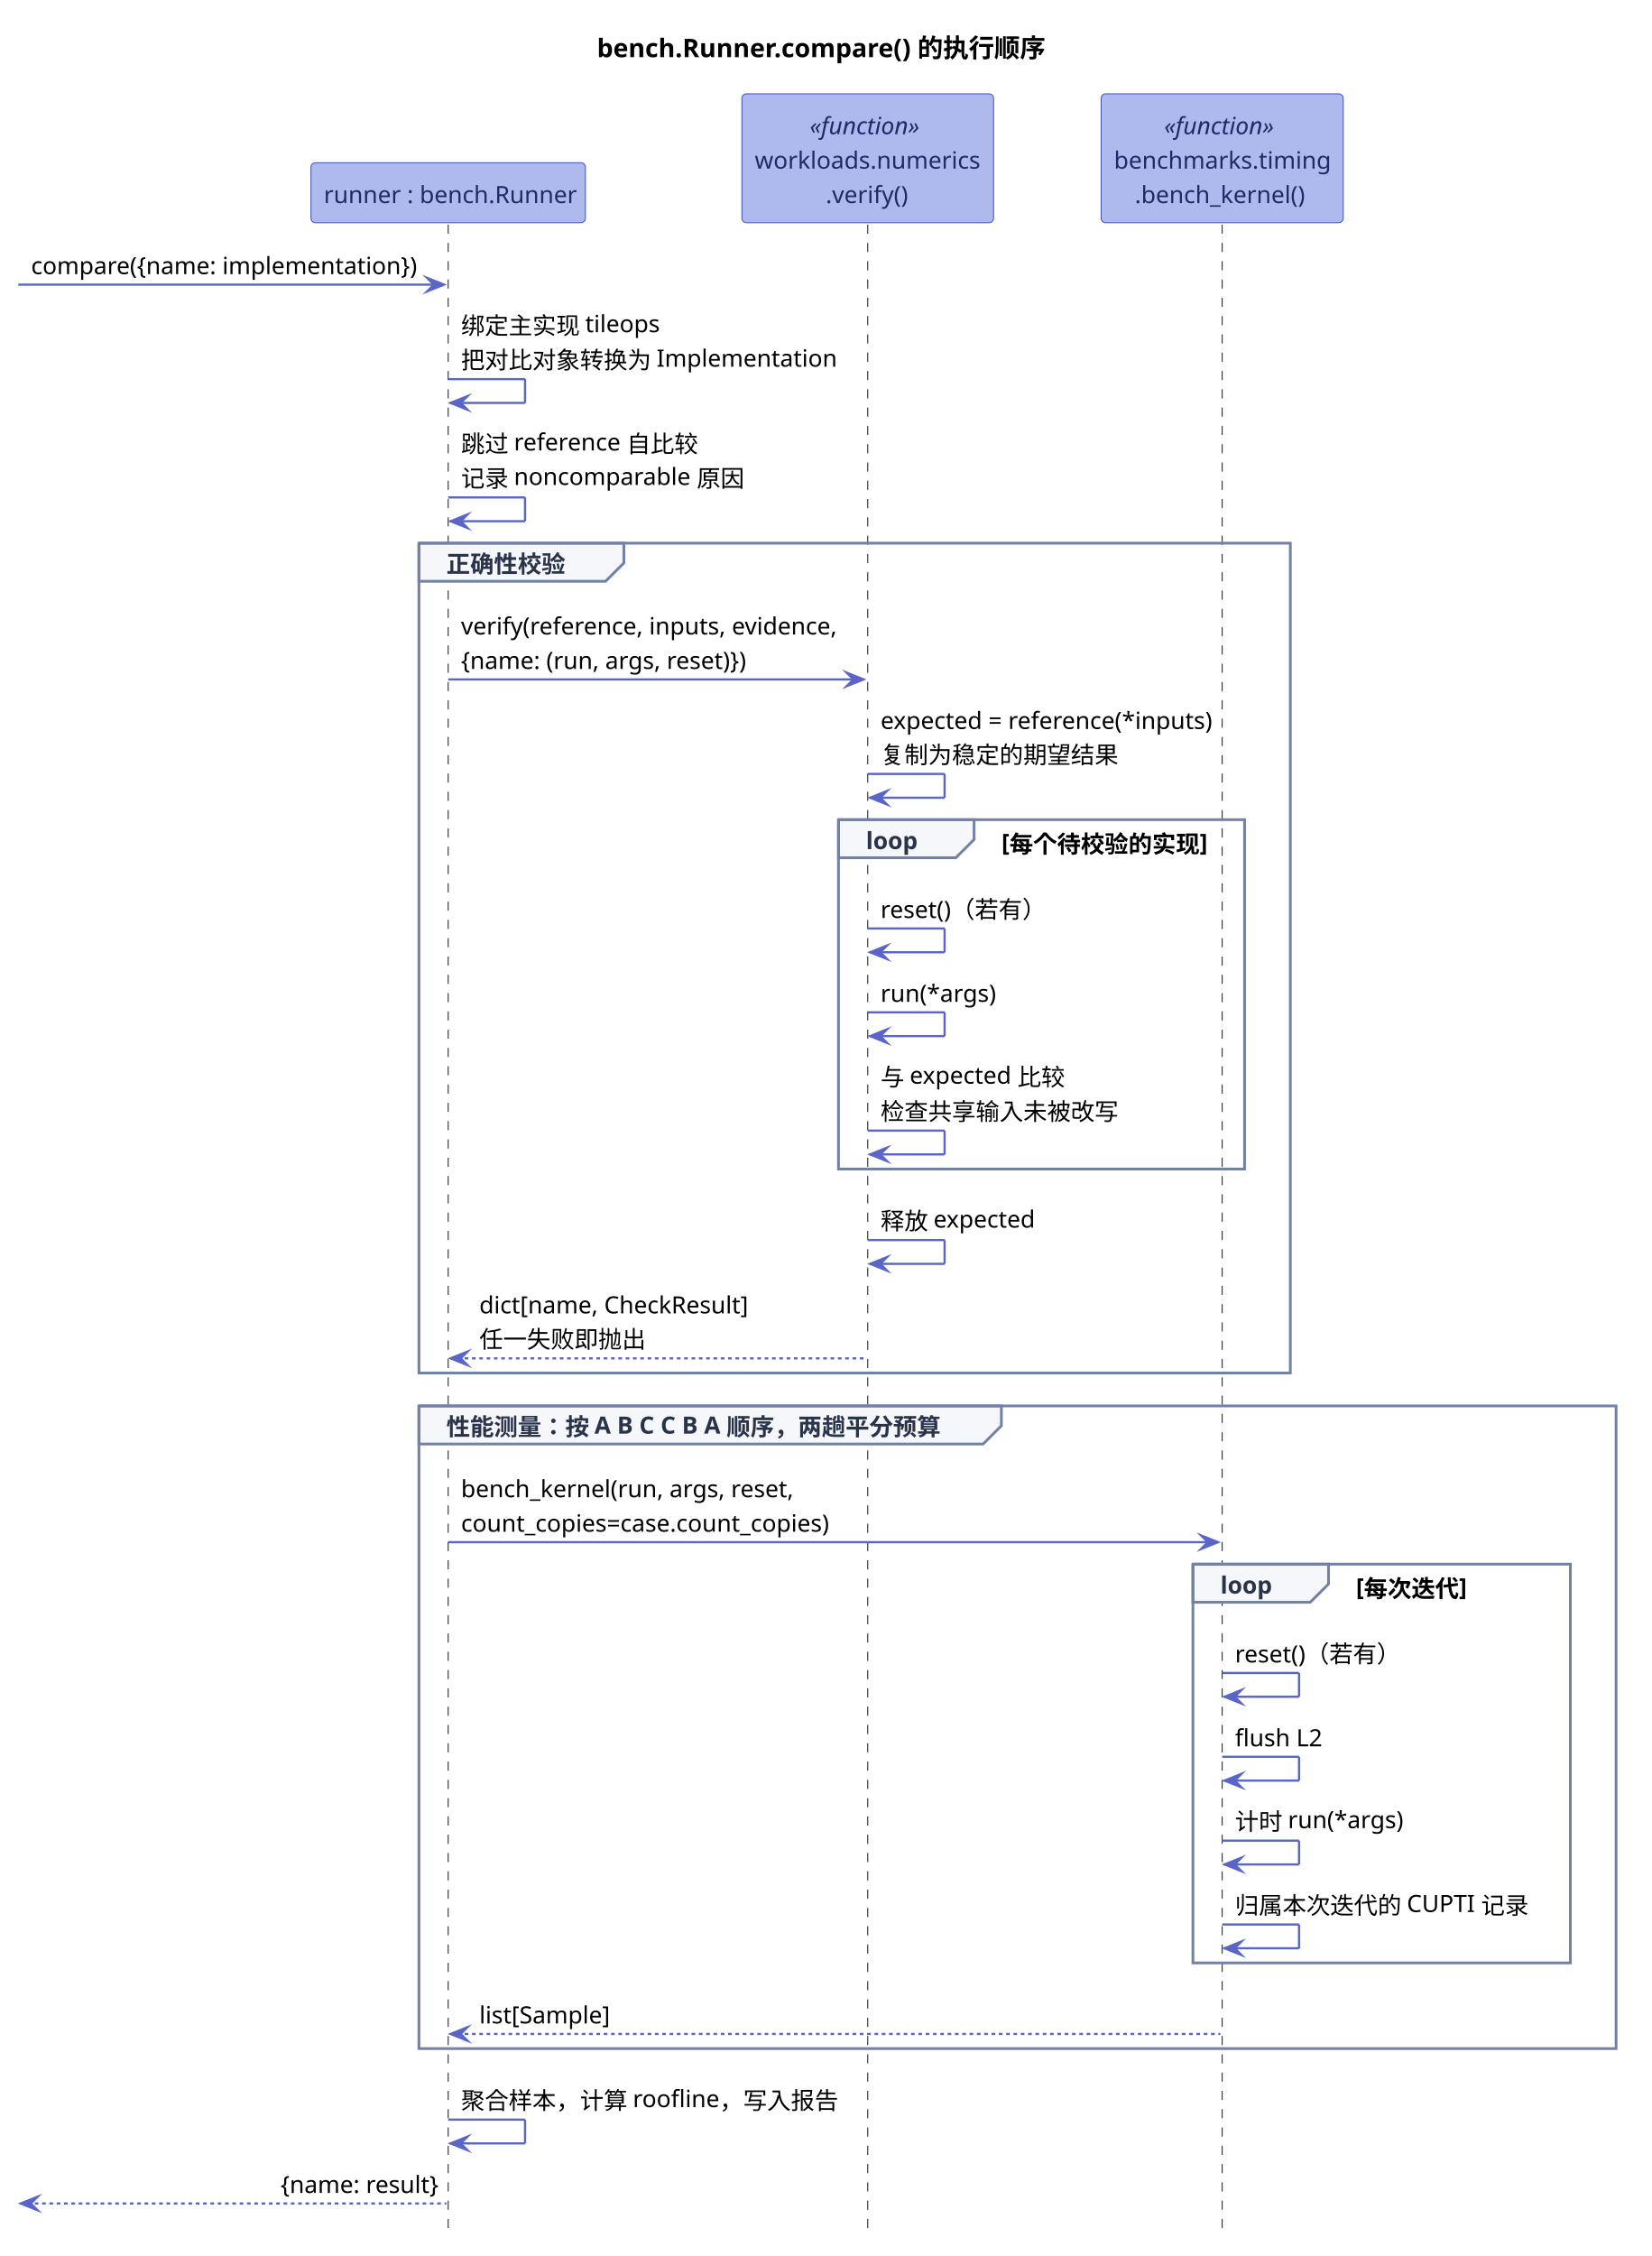
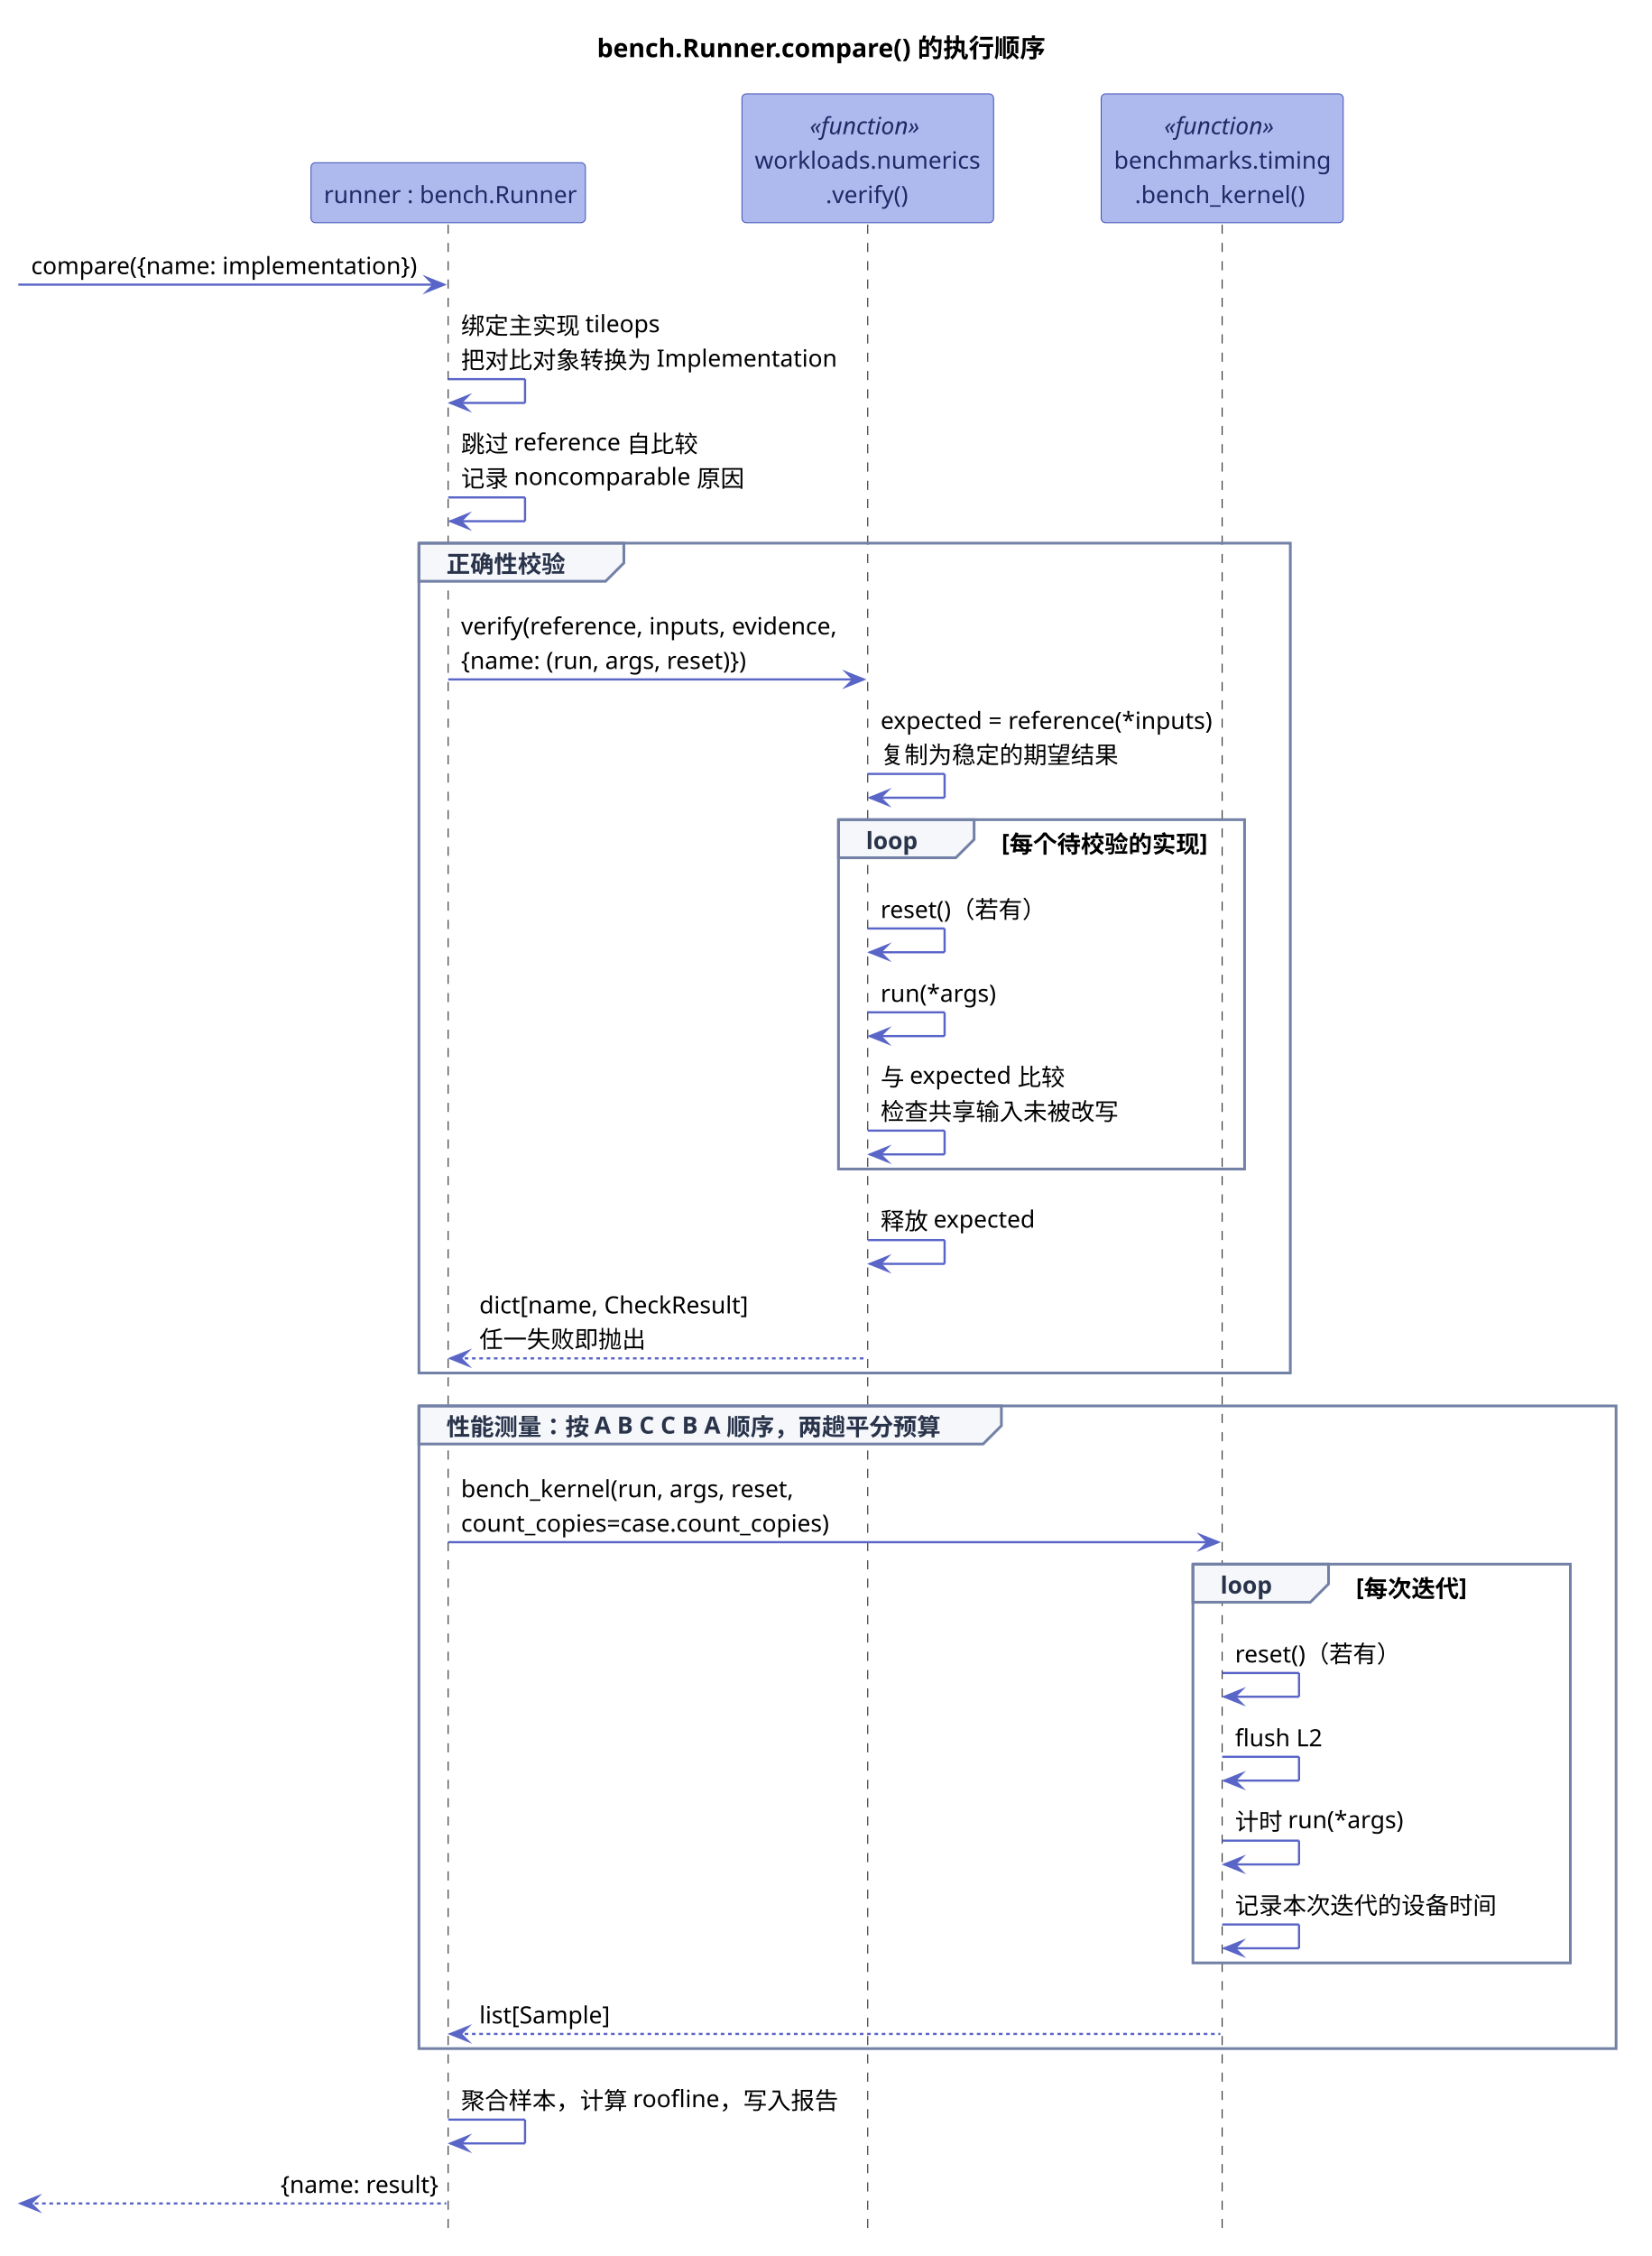
<svg xmlns="http://www.w3.org/2000/svg" contentStyleType="text/css" data-diagram-type="SEQUENCE" height="1233px" preserveAspectRatio="none" style="width:903px;height:1233px;background:#FFFFFF;" version="1.1" viewBox="0 0 903 1233" width="903px" zoomAndPan="magnify">
  <defs />
  <g>
    <g class="title" data-source-line="19">
      <text fill="#000000" font-family="'Noto Sans SC','PingFang SC','Microsoft YaHei',sans-serif" font-size="14" font-weight="700" lengthAdjust="spacing" textLength="248.775" x="326.322" y="31.24">bench.Runner.compare() 的执行顺序</text>
    </g>
    <g>
      <rect fill="#000000" fill-opacity="0" height="1099.544" width="8" x="241.503" y="122.744" />
      <line style="stroke:#181818;stroke-width:0.5;stroke-dasharray:5,5;" x1="245.003" x2="245.003" y1="122.744" y2="1222.289" />
    </g>
    <g>
      <rect fill="#000000" fill-opacity="0" height="1099.544" width="8" x="470.851" y="122.744" />
      <line style="stroke:#181818;stroke-width:0.5;stroke-dasharray:5,5;" x1="474.351" x2="474.351" y1="122.744" y2="1222.289" />
    </g>
    <g>
      <rect fill="#000000" fill-opacity="0" height="1099.544" width="8" x="664.602" y="122.744" />
      <line style="stroke:#181818;stroke-width:0.5;stroke-dasharray:5,5;" x1="668.102" x2="668.102" y1="122.744" y2="1222.289" />
    </g>
    <rect fill="#AEB9EE" height="32.824" rx="2.5" ry="2.5" style="stroke:#4050B5;stroke-width:0.5;" width="150.032" x="169.987" y="88.92" />
    <text fill="#1F2A66" font-family="'Noto Sans SC','PingFang SC','Microsoft YaHei',sans-serif" font-size="13" lengthAdjust="spacing" textLength="136.032" x="176.987" y="111">runner : bench.Runner</text>
    <rect fill="#AEB9EE" height="70.472" rx="2.5" ry="2.5" style="stroke:#4050B5;stroke-width:0.5;" width="137.565" x="405.569" y="51.272" />
    <text fill="#1F2A66" font-family="'Noto Sans SC','PingFang SC','Microsoft YaHei',sans-serif" font-size="13" font-style="italic" lengthAdjust="spacing" textLength="63.414" x="442.644" y="73.352">«function»</text>
    <text fill="#1F2A66" font-family="'Noto Sans SC','PingFang SC','Microsoft YaHei',sans-serif" font-size="13" lengthAdjust="spacing" textLength="123.565" x="412.569" y="92.176">workloads.numerics</text>
    <text fill="#1F2A66" font-family="'Noto Sans SC','PingFang SC','Microsoft YaHei',sans-serif" font-size="13" lengthAdjust="spacing" textLength="45.994" x="451.354" y="111">.verify()</text>
    <rect fill="#AEB9EE" height="70.472" rx="2.5" ry="2.5" style="stroke:#4050B5;stroke-width:0.5;" width="132.313" x="601.946" y="51.272" />
    <text fill="#1F2A66" font-family="'Noto Sans SC','PingFang SC','Microsoft YaHei',sans-serif" font-size="13" font-style="italic" lengthAdjust="spacing" textLength="63.414" x="636.395" y="73.352">«function»</text>
    <text fill="#1F2A66" font-family="'Noto Sans SC','PingFang SC','Microsoft YaHei',sans-serif" font-size="13" lengthAdjust="spacing" textLength="118.313" x="608.946" y="92.176">benchmarks.timing</text>
    <text fill="#1F2A66" font-family="'Noto Sans SC','PingFang SC','Microsoft YaHei',sans-serif" font-size="13" lengthAdjust="spacing" textLength="95.602" x="620.302" y="111">.bench_kernel()</text>
    <polygon fill="#5965C7" points="233.003,151.568,243.003,155.568,233.003,159.568,237.003,155.568" style="stroke:#5965C7;stroke-width:1;stroke-linejoin:miter;stroke-miterlimit:10;" />
    <line style="stroke:#5965C7;stroke-width:1.2;" x1="10" x2="239.003" y1="155.568" y2="155.568" />
    <text fill="#000000" font-family="'Noto Sans SC','PingFang SC','Microsoft YaHei',sans-serif" font-size="13" lengthAdjust="spacing" textLength="211.003" x="17" y="149.824">compare({name: implementation})</text>
    <line style="stroke:#5965C7;stroke-width:1.2;" x1="245.003" x2="287.003" y1="207.216" y2="207.216" />
    <line style="stroke:#5965C7;stroke-width:1.2;" x1="287.003" x2="287.003" y1="207.216" y2="220.216" />
    <line style="stroke:#5965C7;stroke-width:1.2;" x1="246.003" x2="287.003" y1="220.216" y2="220.216" />
    <polygon fill="#5965C7" points="256.003,216.216,246.003,220.216,256.003,224.216,252.003,220.216" style="stroke:#5965C7;stroke-width:1;stroke-linejoin:miter;stroke-miterlimit:10;" />
    <text fill="#000000" font-family="'Noto Sans SC','PingFang SC','Microsoft YaHei',sans-serif" font-size="13" lengthAdjust="spacing" textLength="109.304" x="252.003" y="182.648">绑定主实现 tileops</text>
    <text fill="#000000" font-family="'Noto Sans SC','PingFang SC','Microsoft YaHei',sans-serif" font-size="13" lengthAdjust="spacing" textLength="205.387" x="252.003" y="201.472">把对比对象转换为 Implementation</text>
    <line style="stroke:#5965C7;stroke-width:1.2;" x1="245.003" x2="287.003" y1="271.864" y2="271.864" />
    <line style="stroke:#5965C7;stroke-width:1.2;" x1="287.003" x2="287.003" y1="271.864" y2="284.864" />
    <line style="stroke:#5965C7;stroke-width:1.2;" x1="246.003" x2="287.003" y1="284.864" y2="284.864" />
    <polygon fill="#5965C7" points="256.003,280.864,246.003,284.864,256.003,288.864,252.003,284.864" style="stroke:#5965C7;stroke-width:1;stroke-linejoin:miter;stroke-miterlimit:10;" />
    <text fill="#000000" font-family="'Noto Sans SC','PingFang SC','Microsoft YaHei',sans-serif" font-size="13" lengthAdjust="spacing" textLength="128.505" x="252.003" y="247.296">跳过 reference 自比较</text>
    <text fill="#000000" font-family="'Noto Sans SC','PingFang SC','Microsoft YaHei',sans-serif" font-size="13" lengthAdjust="spacing" textLength="154.778" x="252.003" y="266.12">记录 noncomparable 原因</text>
    <path d="M229.003,296.864 L341.034,296.864 L341.034,307.688 L331.034,317.688 L229.003,317.688 L229.003,296.864" fill="#F5F7FB" style="stroke:#7381A6;stroke-width:1.5;" />
    <rect fill="none" height="453.536" style="stroke:#7381A6;stroke-width:1.5;" width="476.332" x="229.003" y="296.864" />
    <text fill="#29334A" font-family="'Noto Sans SC','PingFang SC','Microsoft YaHei',sans-serif" font-size="13" font-weight="700" lengthAdjust="spacing" textLength="67.031" x="244.003" y="312.944">正确性校验</text>
    <polygon fill="#5965C7" points="462.351,367.336,472.351,371.336,462.351,375.336,466.351,371.336" style="stroke:#5965C7;stroke-width:1;stroke-linejoin:miter;stroke-miterlimit:10;" />
    <line style="stroke:#5965C7;stroke-width:1.2;" x1="245.003" x2="468.351" y1="371.336" y2="371.336" />
    <text fill="#000000" font-family="'Noto Sans SC','PingFang SC','Microsoft YaHei',sans-serif" font-size="13" lengthAdjust="spacing" textLength="205.348" x="252.003" y="346.768">verify(reference, inputs, evidence,</text>
    <text fill="#000000" font-family="'Noto Sans SC','PingFang SC','Microsoft YaHei',sans-serif" font-size="13" lengthAdjust="spacing" textLength="153.114" x="252.003" y="365.592">{name: (run, args, reset)})</text>
    <line style="stroke:#5965C7;stroke-width:1.2;" x1="474.351" x2="516.351" y1="422.984" y2="422.984" />
    <line style="stroke:#5965C7;stroke-width:1.2;" x1="516.351" x2="516.351" y1="422.984" y2="435.984" />
    <line style="stroke:#5965C7;stroke-width:1.2;" x1="475.351" x2="516.351" y1="435.984" y2="435.984" />
    <polygon fill="#5965C7" points="485.351,431.984,475.351,435.984,485.351,439.984,481.351,435.984" style="stroke:#5965C7;stroke-width:1;stroke-linejoin:miter;stroke-miterlimit:10;" />
    <text fill="#000000" font-family="'Noto Sans SC','PingFang SC','Microsoft YaHei',sans-serif" font-size="13" lengthAdjust="spacing" textLength="179.751" x="481.351" y="398.416">expected = reference(*inputs)</text>
    <text fill="#000000" font-family="'Noto Sans SC','PingFang SC','Microsoft YaHei',sans-serif" font-size="13" lengthAdjust="spacing" textLength="130" x="481.351" y="417.24">复制为稳定的期望结果</text>
    <path d="M458.351,447.984 L532.484,447.984 L532.484,458.808 L522.484,468.808 L458.351,468.808 L458.351,447.984" fill="#F5F7FB" style="stroke:#7381A6;stroke-width:1.5;" />
    <rect fill="none" height="190.944" style="stroke:#7381A6;stroke-width:1.5;" width="221.984" x="458.351" y="447.984" />
    <text fill="#29334A" font-family="'Noto Sans SC','PingFang SC','Microsoft YaHei',sans-serif" font-size="13" font-weight="700" lengthAdjust="spacing" textLength="29.133" x="473.351" y="464.064">loop</text>
    <text fill="#000000" font-family="'Noto Sans SC','PingFang SC','Microsoft YaHei',sans-serif" font-size="13" font-weight="700" lengthAdjust="spacing" textLength="116.851" x="547.484" y="465.064">[每个待校验的实现]</text>
    <line style="stroke:#5965C7;stroke-width:1.2;" x1="474.351" x2="516.351" y1="507.456" y2="507.456" />
    <line style="stroke:#5965C7;stroke-width:1.2;" x1="516.351" x2="516.351" y1="507.456" y2="520.456" />
    <line style="stroke:#5965C7;stroke-width:1.2;" x1="475.351" x2="516.351" y1="520.456" y2="520.456" />
    <polygon fill="#5965C7" points="485.351,516.456,475.351,520.456,485.351,524.456,481.351,520.456" style="stroke:#5965C7;stroke-width:1;stroke-linejoin:miter;stroke-miterlimit:10;" />
    <text fill="#000000" font-family="'Noto Sans SC','PingFang SC','Microsoft YaHei',sans-serif" font-size="13" lengthAdjust="spacing" textLength="91.221" x="481.351" y="501.712">reset()（若有）</text>
    <line style="stroke:#5965C7;stroke-width:1.2;" x1="474.351" x2="516.351" y1="553.28" y2="553.28" />
    <line style="stroke:#5965C7;stroke-width:1.2;" x1="516.351" x2="516.351" y1="553.28" y2="566.28" />
    <line style="stroke:#5965C7;stroke-width:1.2;" x1="475.351" x2="516.351" y1="566.28" y2="566.28" />
    <polygon fill="#5965C7" points="485.351,562.28,475.351,566.28,485.351,570.28,481.351,566.28" style="stroke:#5965C7;stroke-width:1;stroke-linejoin:miter;stroke-miterlimit:10;" />
    <text fill="#000000" font-family="'Noto Sans SC','PingFang SC','Microsoft YaHei',sans-serif" font-size="13" lengthAdjust="spacing" textLength="61.503" x="481.351" y="547.536">run(*args)</text>
    <line style="stroke:#5965C7;stroke-width:1.2;" x1="474.351" x2="516.351" y1="617.928" y2="617.928" />
    <line style="stroke:#5965C7;stroke-width:1.2;" x1="516.351" x2="516.351" y1="617.928" y2="630.928" />
    <line style="stroke:#5965C7;stroke-width:1.2;" x1="475.351" x2="516.351" y1="630.928" y2="630.928" />
    <polygon fill="#5965C7" points="485.351,626.928,475.351,630.928,485.351,634.928,481.351,630.928" style="stroke:#5965C7;stroke-width:1;stroke-linejoin:miter;stroke-miterlimit:10;" />
    <text fill="#000000" font-family="'Noto Sans SC','PingFang SC','Microsoft YaHei',sans-serif" font-size="13" lengthAdjust="spacing" textLength="100.555" x="481.351" y="593.36">与 expected 比较</text>
    <text fill="#000000" font-family="'Noto Sans SC','PingFang SC','Microsoft YaHei',sans-serif" font-size="13" lengthAdjust="spacing" textLength="130" x="481.351" y="612.184">检查共享输入未被改写</text>
    <line style="stroke:#5965C7;stroke-width:1.2;" x1="474.351" x2="516.351" y1="677.752" y2="677.752" />
    <line style="stroke:#5965C7;stroke-width:1.2;" x1="516.351" x2="516.351" y1="677.752" y2="690.752" />
    <line style="stroke:#5965C7;stroke-width:1.2;" x1="475.351" x2="516.351" y1="690.752" y2="690.752" />
    <polygon fill="#5965C7" points="485.351,686.752,475.351,690.752,485.351,694.752,481.351,690.752" style="stroke:#5965C7;stroke-width:1;stroke-linejoin:miter;stroke-miterlimit:10;" />
    <text fill="#000000" font-family="'Noto Sans SC','PingFang SC','Microsoft YaHei',sans-serif" font-size="13" lengthAdjust="spacing" textLength="84.643" x="481.351" y="672.008">释放 expected</text>
    <polygon fill="#5965C7" points="256.003,738.4,246.003,742.4,256.003,746.4,252.003,742.4" style="stroke:#5965C7;stroke-width:1;stroke-linejoin:miter;stroke-miterlimit:10;" />
    <line style="stroke:#5965C7;stroke-width:1.2;stroke-dasharray:2,2;" x1="250.003" x2="473.351" y1="742.4" y2="742.4" />
    <text fill="#000000" font-family="'Noto Sans SC','PingFang SC','Microsoft YaHei',sans-serif" font-size="13" lengthAdjust="spacing" textLength="148.187" x="262.003" y="717.832">dict[name, CheckResult]</text>
    <text fill="#000000" font-family="'Noto Sans SC','PingFang SC','Microsoft YaHei',sans-serif" font-size="13" lengthAdjust="spacing" textLength="91" x="262.003" y="736.656">任一失败即抛出</text>
    <path d="M229.003,768.4 L547.397,768.4 L547.397,779.224 L537.397,789.224 L229.003,789.224 L229.003,768.4" fill="#F5F7FB" style="stroke:#7381A6;stroke-width:1.5;" />
    <rect fill="none" height="351.24" style="stroke:#7381A6;stroke-width:1.5;" width="654.415" x="229.003" y="768.4" />
    <text fill="#29334A" font-family="'Noto Sans SC','PingFang SC','Microsoft YaHei',sans-serif" font-size="13" font-weight="700" lengthAdjust="spacing" textLength="273.394" x="244.003" y="784.48">性能测量：按 A B C C B A 顺序，两趟平分预算</text>
    <polygon fill="#5965C7" points="656.102,838.872,666.102,842.872,656.102,846.872,660.102,842.872" style="stroke:#5965C7;stroke-width:1;stroke-linejoin:miter;stroke-miterlimit:10;" />
    <line style="stroke:#5965C7;stroke-width:1.2;" x1="245.003" x2="662.102" y1="842.872" y2="842.872" />
    <text fill="#000000" font-family="'Noto Sans SC','PingFang SC','Microsoft YaHei',sans-serif" font-size="13" lengthAdjust="spacing" textLength="181.337" x="252.003" y="818.304">bench_kernel(run, args, reset,</text>
    <text fill="#000000" font-family="'Noto Sans SC','PingFang SC','Microsoft YaHei',sans-serif" font-size="13" lengthAdjust="spacing" textLength="206.31" x="252.003" y="837.128">count_copies=case.count_copies)</text>
    <path d="M652.102,854.872 L726.236,854.872 L726.236,865.696 L716.236,875.696 L652.102,875.696 L652.102,854.872" fill="#F5F7FB" style="stroke:#7381A6;stroke-width:1.5;" />
    <rect fill="none" height="217.944" style="stroke:#7381A6;stroke-width:1.5;" width="206.316" x="652.102" y="854.872" />
    <text fill="#29334A" font-family="'Noto Sans SC','PingFang SC','Microsoft YaHei',sans-serif" font-size="13" font-weight="700" lengthAdjust="spacing" textLength="29.133" x="667.102" y="870.952">loop</text>
    <text fill="#000000" font-family="'Noto Sans SC','PingFang SC','Microsoft YaHei',sans-serif" font-size="13" font-weight="700" lengthAdjust="spacing" textLength="63.226" x="741.236" y="871.952">[每次迭代]</text>
    <line style="stroke:#5965C7;stroke-width:1.2;" x1="668.102" x2="710.102" y1="914.344" y2="914.344" />
    <line style="stroke:#5965C7;stroke-width:1.2;" x1="710.102" x2="710.102" y1="914.344" y2="927.344" />
    <line style="stroke:#5965C7;stroke-width:1.2;" x1="669.102" x2="710.102" y1="927.344" y2="927.344" />
    <polygon fill="#5965C7" points="679.102,923.344,669.102,927.344,679.102,931.344,675.102,927.344" style="stroke:#5965C7;stroke-width:1;stroke-linejoin:miter;stroke-miterlimit:10;" />
    <text fill="#000000" font-family="'Noto Sans SC','PingFang SC','Microsoft YaHei',sans-serif" font-size="13" lengthAdjust="spacing" textLength="91.221" x="675.102" y="908.6">reset()（若有）</text>
    <line style="stroke:#5965C7;stroke-width:1.2;" x1="668.102" x2="710.102" y1="960.168" y2="960.168" />
    <line style="stroke:#5965C7;stroke-width:1.2;" x1="710.102" x2="710.102" y1="960.168" y2="973.168" />
    <line style="stroke:#5965C7;stroke-width:1.2;" x1="669.102" x2="710.102" y1="973.168" y2="973.168" />
    <polygon fill="#5965C7" points="679.102,969.168,669.102,973.168,679.102,977.168,675.102,973.168" style="stroke:#5965C7;stroke-width:1;stroke-linejoin:miter;stroke-miterlimit:10;" />
    <text fill="#000000" font-family="'Noto Sans SC','PingFang SC','Microsoft YaHei',sans-serif" font-size="13" lengthAdjust="spacing" textLength="46.969" x="675.102" y="954.424">flush L2</text>
    <line style="stroke:#5965C7;stroke-width:1.2;" x1="668.102" x2="710.102" y1="1005.992" y2="1005.992" />
    <line style="stroke:#5965C7;stroke-width:1.2;" x1="710.102" x2="710.102" y1="1005.992" y2="1018.992" />
    <line style="stroke:#5965C7;stroke-width:1.2;" x1="669.102" x2="710.102" y1="1018.992" y2="1018.992" />
    <polygon fill="#5965C7" points="679.102,1014.992,669.102,1018.992,679.102,1022.992,675.102,1018.992" style="stroke:#5965C7;stroke-width:1;stroke-linejoin:miter;stroke-miterlimit:10;" />
    <text fill="#000000" font-family="'Noto Sans SC','PingFang SC','Microsoft YaHei',sans-serif" font-size="13" lengthAdjust="spacing" textLength="90.415" x="675.102" y="1000.248">计时 run(*args)</text>
    <line style="stroke:#5965C7;stroke-width:1.2;" x1="668.102" x2="710.102" y1="1051.816" y2="1051.816" />
    <line style="stroke:#5965C7;stroke-width:1.2;" x1="710.102" x2="710.102" y1="1051.816" y2="1064.816" />
    <line style="stroke:#5965C7;stroke-width:1.2;" x1="669.102" x2="710.102" y1="1064.816" y2="1064.816" />
    <polygon fill="#5965C7" points="679.102,1060.816,669.102,1064.816,679.102,1068.816,675.102,1064.816" style="stroke:#5965C7;stroke-width:1;stroke-linejoin:miter;stroke-miterlimit:10;" />
-     <text fill="#000000" font-family="'Noto Sans SC','PingFang SC','Microsoft YaHei',sans-serif" font-size="13" lengthAdjust="spacing" textLength="160.316" x="675.102" y="1046.072">归属本次迭代的 CUPTI 记录</text>
+     <text fill="#000000" font-family="'Noto Sans SC','PingFang SC','Microsoft YaHei',sans-serif" font-size="13" lengthAdjust="spacing" textLength="143" x="675.102" y="1046.072">记录本次迭代的设备时间</text>
    <polygon fill="#5965C7" points="256.003,1107.64,246.003,1111.64,256.003,1115.64,252.003,1111.64" style="stroke:#5965C7;stroke-width:1;stroke-linejoin:miter;stroke-miterlimit:10;" />
    <line style="stroke:#5965C7;stroke-width:1.2;stroke-dasharray:2,2;" x1="250.003" x2="667.102" y1="1111.64" y2="1111.64" />
    <text fill="#000000" font-family="'Noto Sans SC','PingFang SC','Microsoft YaHei',sans-serif" font-size="13" lengthAdjust="spacing" textLength="73.099" x="262.003" y="1105.896">list[Sample]</text>
    <line style="stroke:#5965C7;stroke-width:1.2;" x1="245.003" x2="287.003" y1="1158.465" y2="1158.465" />
    <line style="stroke:#5965C7;stroke-width:1.2;" x1="287.003" x2="287.003" y1="1158.465" y2="1171.465" />
    <line style="stroke:#5965C7;stroke-width:1.2;" x1="246.003" x2="287.003" y1="1171.465" y2="1171.465" />
    <polygon fill="#5965C7" points="256.003,1167.465,246.003,1171.465,256.003,1175.465,252.003,1171.465" style="stroke:#5965C7;stroke-width:1;stroke-linejoin:miter;stroke-miterlimit:10;" />
    <text fill="#000000" font-family="'Noto Sans SC','PingFang SC','Microsoft YaHei',sans-serif" font-size="13" lengthAdjust="spacing" textLength="206.336" x="252.003" y="1152.72">聚合样本，计算 roofline，写入报告</text>
    <polygon fill="#5965C7" points="21,1200.289,11,1204.289,21,1208.289,17,1204.289" style="stroke:#5965C7;stroke-width:1;stroke-linejoin:miter;stroke-miterlimit:10;" />
    <line style="stroke:#5965C7;stroke-width:1.2;stroke-dasharray:2,2;" x1="15" x2="244.003" y1="1204.289" y2="1204.289" />
    <text fill="#000000" font-family="'Noto Sans SC','PingFang SC','Microsoft YaHei',sans-serif" font-size="13" lengthAdjust="spacing" textLength="84.617" x="153.386" y="1198.544">{name: result}</text>
  </g>
</svg>
